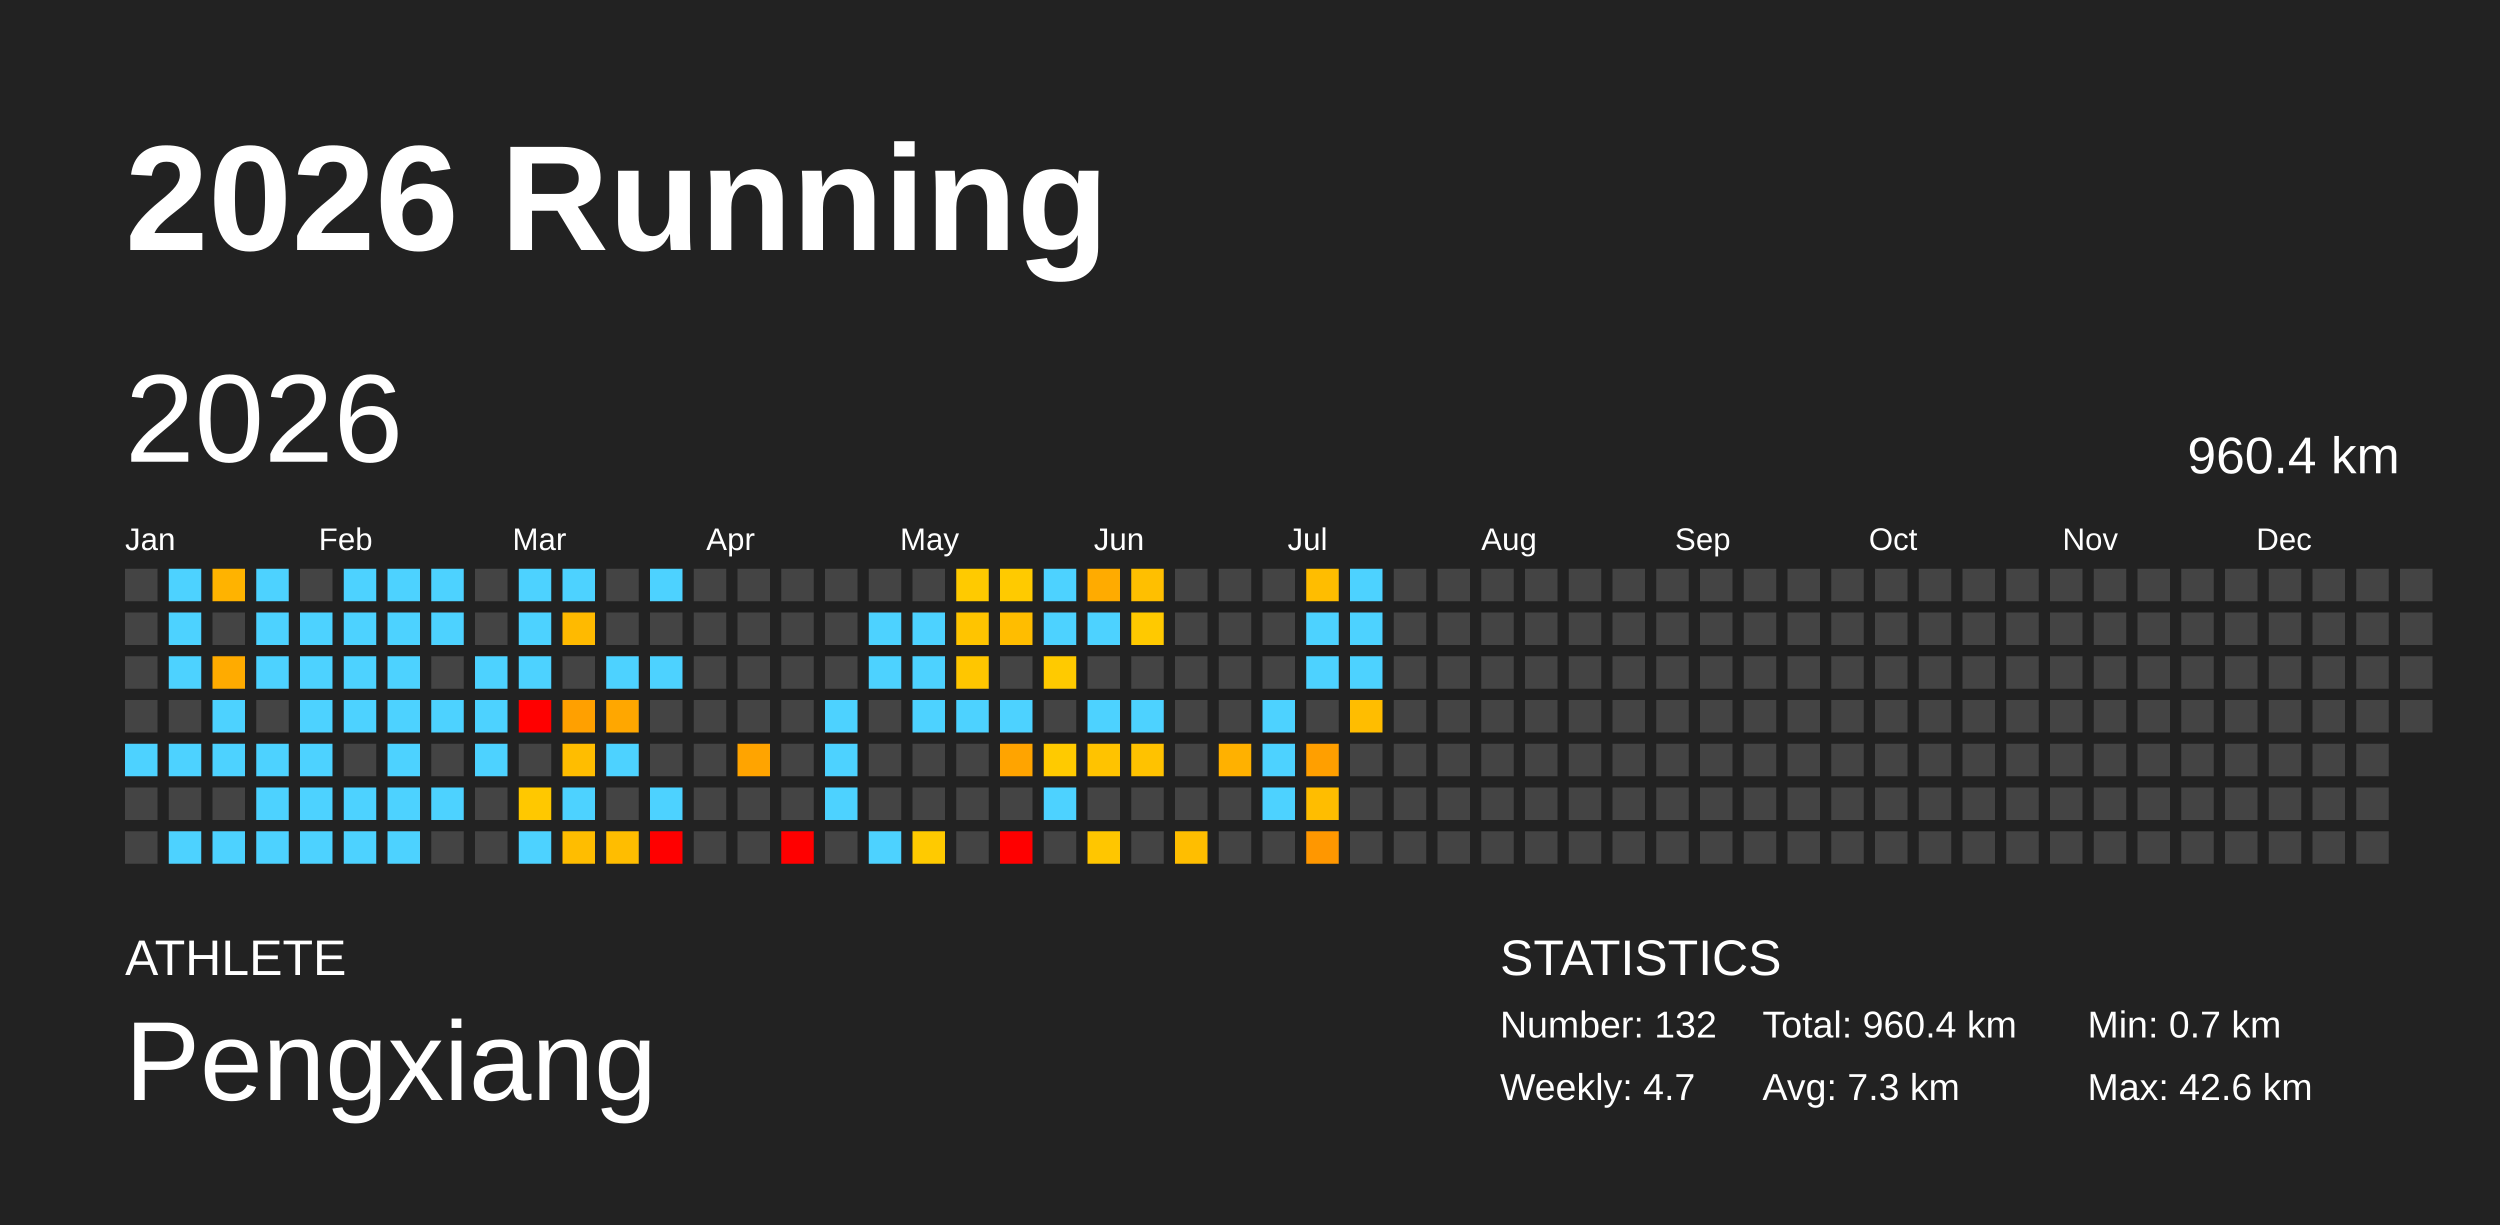
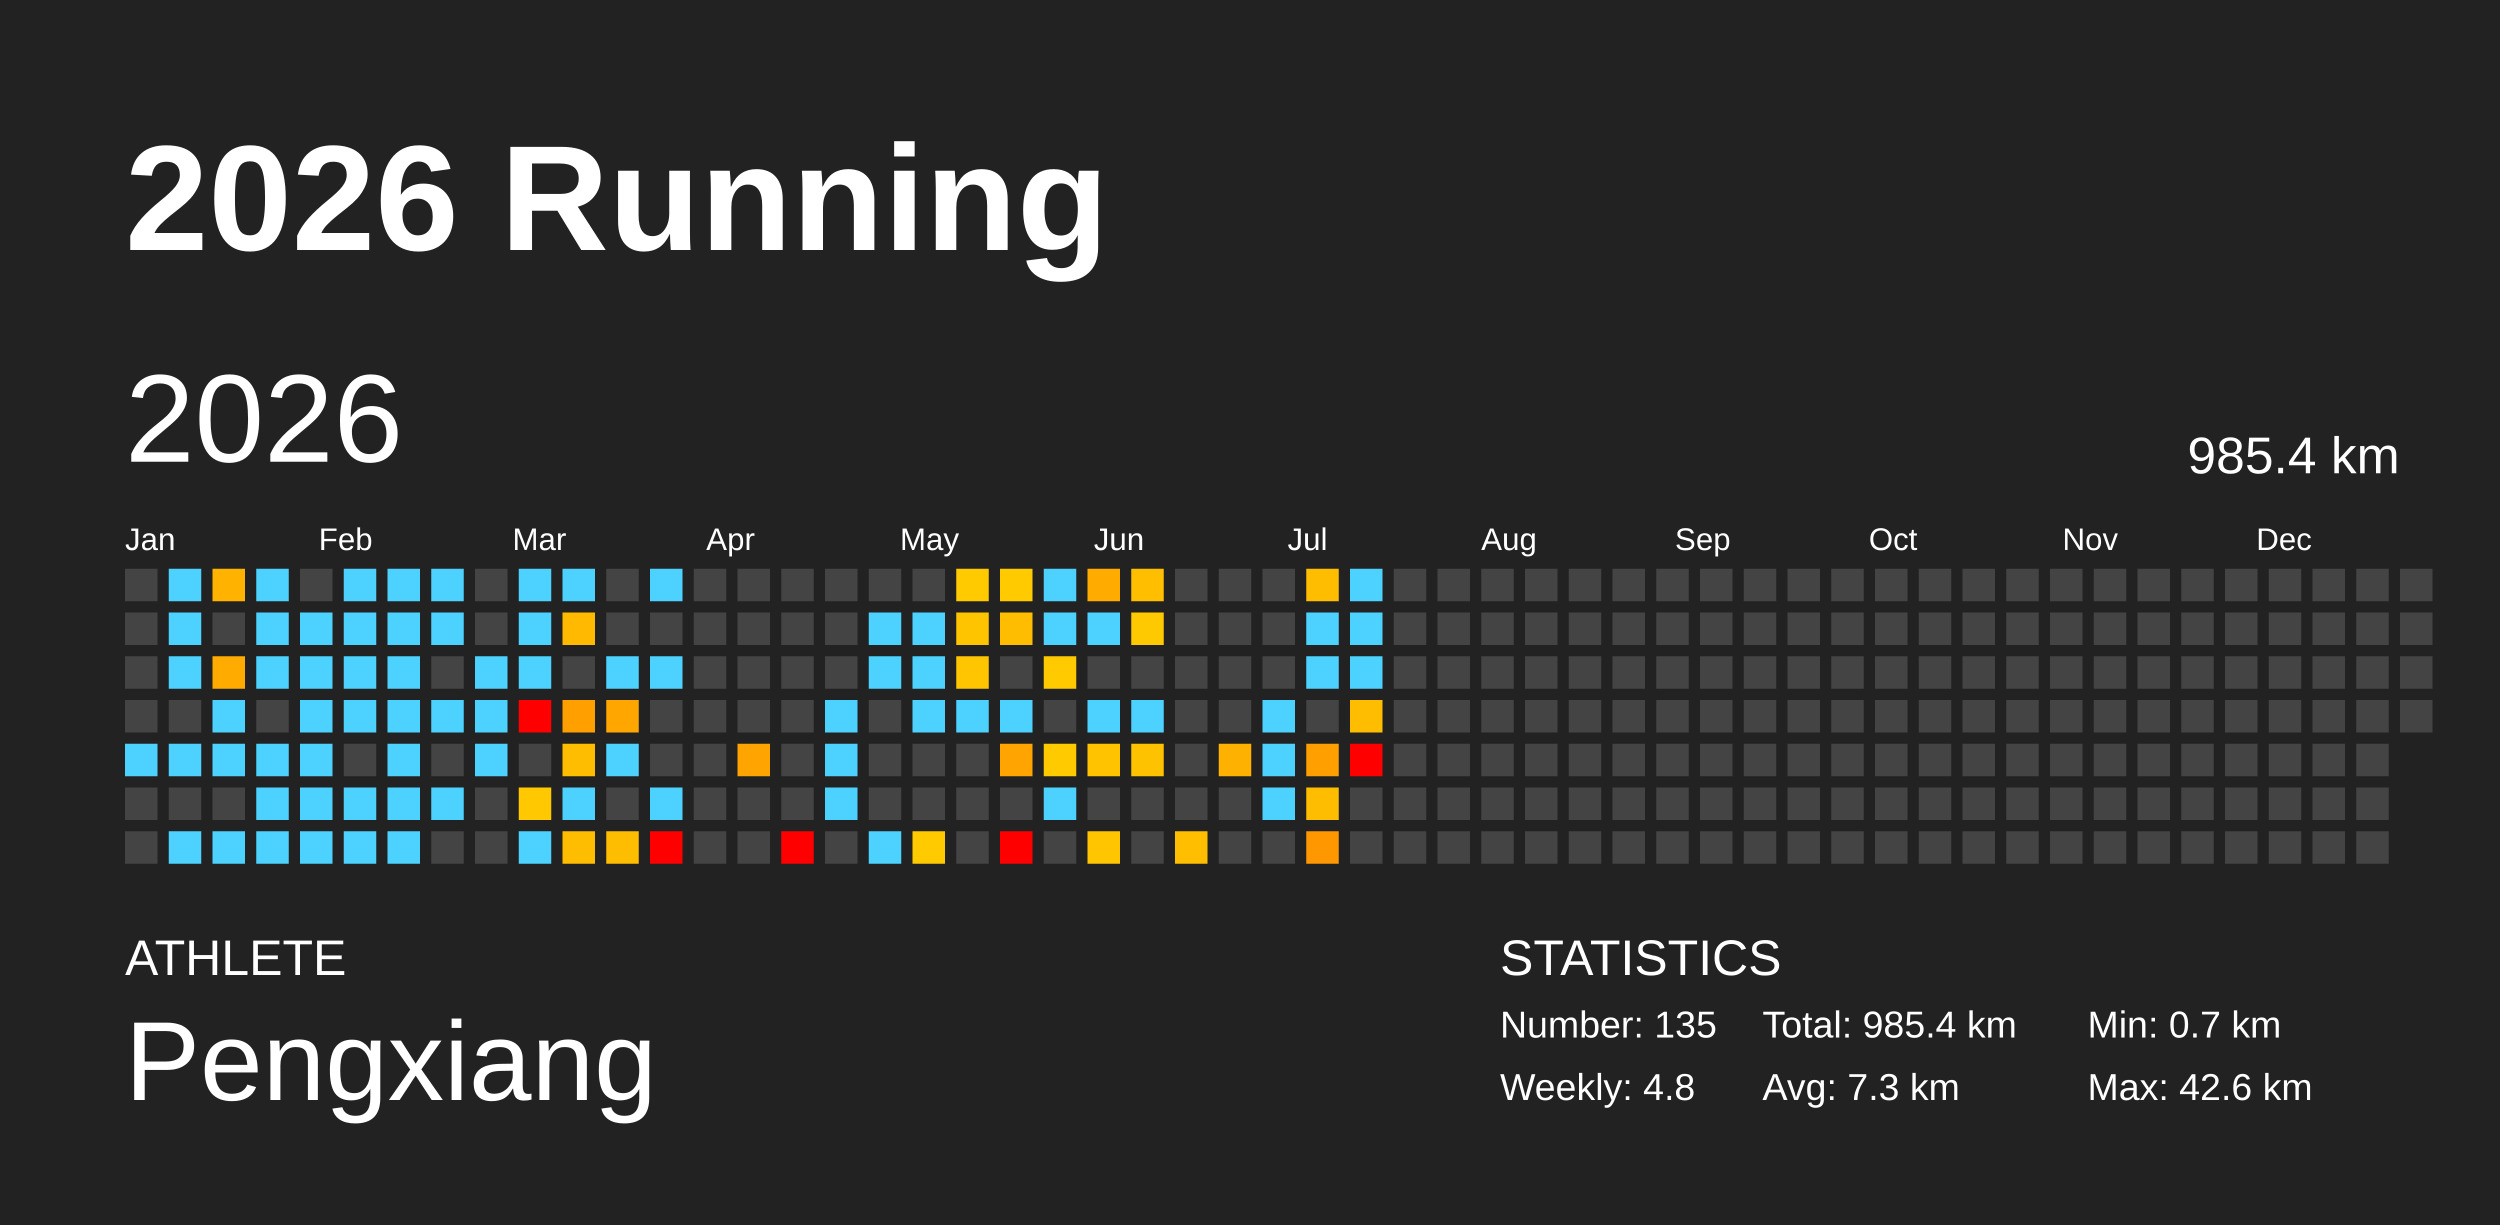
<svg xmlns="http://www.w3.org/2000/svg" baseProfile="full" height="98mm" version="1.1" viewBox="0,0,200,98" width="200mm">
  <defs />
  <rect fill="#222222" height="98" width="200" x="0" y="0" />
  <text fill="#FFFFFF" style="font-size:12px; font-family:Arial; font-weight:bold;" x="10" y="20">2026 Running</text>
  <text fill="#FFFFFF" style="font-size:4px; font-family:Arial" x="10" y="78">ATHLETE</text>
  <text fill="#FFFFFF" style="font-size:9px; font-family:Arial" x="10" y="88">Pengxiang</text>
  <text fill="#FFFFFF" style="font-size:4px; font-family:Arial" x="120" y="78">STATISTICS</text>
-   <text fill="#FFFFFF" style="font-size:3px; font-family:Arial" x="120" y="83">Number: 132</text>
-   <text fill="#FFFFFF" style="font-size:3px; font-family:Arial" x="120" y="88">Weekly: 4.7</text>
-   <text fill="#FFFFFF" style="font-size:3px; font-family:Arial" x="141" y="83">Total: 960.4 km</text>
+   <text fill="#FFFFFF" style="font-size:3px; font-family:Arial" x="120" y="83">Number: 135</text>
+   <text fill="#FFFFFF" style="font-size:3px; font-family:Arial" x="120" y="88">Weekly: 4.8</text>
+   <text fill="#FFFFFF" style="font-size:3px; font-family:Arial" x="141" y="83">Total: 985.4 km</text>
  <text fill="#FFFFFF" style="font-size:3px; font-family:Arial" x="141" y="88">Avg: 7.3 km</text>
  <text fill="#FFFFFF" style="font-size:3px; font-family:Arial" x="167" y="83">Min: 0.7 km</text>
  <text fill="#FFFFFF" style="font-size:3px; font-family:Arial" x="167" y="88">Max: 42.6 km</text>
  <text dominant-baseline="hanging" fill="#FFFFFF" style="font-size:10.0px; font-family:Arial;" x="10" y="30">2026</text>
-   <text dominant-baseline="hanging" fill="#FFFFFF" style="font-size:4.125px; font-family:Arial;" x="175" y="35">960.4 km</text>
+   <text dominant-baseline="hanging" fill="#FFFFFF" style="font-size:4.125px; font-family:Arial;" x="175" y="35">985.4 km</text>
  <text fill="#FFFFFF" style="font-size:2.5px; font-family:Arial" x="10.0" y="44">Jan</text>
  <text fill="#FFFFFF" style="font-size:2.5px; font-family:Arial" x="25.5" y="44">Feb</text>
  <text fill="#FFFFFF" style="font-size:2.5px; font-family:Arial" x="41.0" y="44">Mar</text>
  <text fill="#FFFFFF" style="font-size:2.5px; font-family:Arial" x="56.5" y="44">Apr</text>
  <text fill="#FFFFFF" style="font-size:2.5px; font-family:Arial" x="72.0" y="44">May</text>
  <text fill="#FFFFFF" style="font-size:2.5px; font-family:Arial" x="87.5" y="44">Jun</text>
  <text fill="#FFFFFF" style="font-size:2.5px; font-family:Arial" x="103.0" y="44">Jul</text>
  <text fill="#FFFFFF" style="font-size:2.5px; font-family:Arial" x="118.5" y="44">Aug</text>
  <text fill="#FFFFFF" style="font-size:2.5px; font-family:Arial" x="134.0" y="44">Sep</text>
  <text fill="#FFFFFF" style="font-size:2.5px; font-family:Arial" x="149.5" y="44">Oct</text>
  <text fill="#FFFFFF" style="font-size:2.5px; font-family:Arial" x="165.0" y="44">Nov</text>
  <text fill="#FFFFFF" style="font-size:2.5px; font-family:Arial" x="180.5" y="44">Dec</text>
  <rect fill="#444444" height="2.6" width="2.6" x="10.0" y="45.5" />
  <rect fill="#444444" height="2.6" width="2.6" x="10.0" y="49.0" />
  <rect fill="#444444" height="2.6" width="2.6" x="10.0" y="52.5" />
  <rect fill="#444444" height="2.6" width="2.6" x="10.0" y="56.0" />
  <rect fill="#4dd2ff" height="2.6" width="2.6" x="10.0" y="59.5" />
  <rect fill="#444444" height="2.6" width="2.6" x="10.0" y="63.0" />
  <rect fill="#444444" height="2.6" width="2.6" x="10.0" y="66.5" />
  <rect fill="#4dd2ff" height="2.6" width="2.6" x="13.5" y="45.5" />
  <rect fill="#4dd2ff" height="2.6" width="2.6" x="13.5" y="49.0" />
  <rect fill="#4dd2ff" height="2.6" width="2.6" x="13.5" y="52.5" />
  <rect fill="#444444" height="2.6" width="2.6" x="13.5" y="56.0" />
  <rect fill="#4dd2ff" height="2.6" width="2.6" x="13.5" y="59.5" />
  <rect fill="#444444" height="2.6" width="2.6" x="13.5" y="63.0" />
  <rect fill="#4dd2ff" height="2.6" width="2.6" x="13.5" y="66.5" />
  <rect fill="#ffb300" height="2.6" width="2.6" x="17.0" y="45.5" />
  <rect fill="#444444" height="2.6" width="2.6" x="17.0" y="49.0" />
  <rect fill="#ffab00" height="2.6" width="2.6" x="17.0" y="52.5" />
  <rect fill="#4dd2ff" height="2.6" width="2.6" x="17.0" y="56.0" />
  <rect fill="#4dd2ff" height="2.6" width="2.6" x="17.0" y="59.5" />
  <rect fill="#444444" height="2.6" width="2.6" x="17.0" y="63.0" />
  <rect fill="#4dd2ff" height="2.6" width="2.6" x="17.0" y="66.5" />
  <rect fill="#4dd2ff" height="2.6" width="2.6" x="20.5" y="45.5" />
  <rect fill="#4dd2ff" height="2.6" width="2.6" x="20.5" y="49.0" />
  <rect fill="#4dd2ff" height="2.6" width="2.6" x="20.5" y="52.5" />
  <rect fill="#444444" height="2.6" width="2.6" x="20.5" y="56.0" />
  <rect fill="#4dd2ff" height="2.6" width="2.6" x="20.5" y="59.5" />
  <rect fill="#4dd2ff" height="2.6" width="2.6" x="20.5" y="63.0" />
  <rect fill="#4dd2ff" height="2.6" width="2.6" x="20.5" y="66.5" />
  <rect fill="#444444" height="2.6" width="2.6" x="24.0" y="45.5" />
  <rect fill="#4dd2ff" height="2.6" width="2.6" x="24.0" y="49.0" />
  <rect fill="#4dd2ff" height="2.6" width="2.6" x="24.0" y="52.5" />
  <rect fill="#4dd2ff" height="2.6" width="2.6" x="24.0" y="56.0" />
  <rect fill="#4dd2ff" height="2.6" width="2.6" x="24.0" y="59.5" />
  <rect fill="#4dd2ff" height="2.6" width="2.6" x="24.0" y="63.0" />
  <rect fill="#4dd2ff" height="2.6" width="2.6" x="24.0" y="66.5" />
  <rect fill="#4dd2ff" height="2.6" width="2.6" x="27.5" y="45.5" />
  <rect fill="#4dd2ff" height="2.6" width="2.6" x="27.5" y="49.0" />
  <rect fill="#4dd2ff" height="2.6" width="2.6" x="27.5" y="52.5" />
  <rect fill="#4dd2ff" height="2.6" width="2.6" x="27.5" y="56.0" />
  <rect fill="#444444" height="2.6" width="2.6" x="27.5" y="59.5" />
  <rect fill="#4dd2ff" height="2.6" width="2.6" x="27.5" y="63.0" />
  <rect fill="#4dd2ff" height="2.6" width="2.6" x="27.5" y="66.5" />
  <rect fill="#4dd2ff" height="2.6" width="2.6" x="31.0" y="45.5" />
  <rect fill="#4dd2ff" height="2.6" width="2.6" x="31.0" y="49.0" />
  <rect fill="#4dd2ff" height="2.6" width="2.6" x="31.0" y="52.5" />
  <rect fill="#4dd2ff" height="2.6" width="2.6" x="31.0" y="56.0" />
  <rect fill="#4dd2ff" height="2.6" width="2.6" x="31.0" y="59.5" />
  <rect fill="#4dd2ff" height="2.6" width="2.6" x="31.0" y="63.0" />
  <rect fill="#4dd2ff" height="2.6" width="2.6" x="31.0" y="66.5" />
  <rect fill="#4dd2ff" height="2.6" width="2.6" x="34.5" y="45.5" />
  <rect fill="#4dd2ff" height="2.6" width="2.6" x="34.5" y="49.0" />
  <rect fill="#444444" height="2.6" width="2.6" x="34.5" y="52.5" />
  <rect fill="#4dd2ff" height="2.6" width="2.6" x="34.5" y="56.0" />
  <rect fill="#444444" height="2.6" width="2.6" x="34.5" y="59.5" />
  <rect fill="#4dd2ff" height="2.6" width="2.6" x="34.5" y="63.0" />
  <rect fill="#444444" height="2.6" width="2.6" x="34.5" y="66.5" />
  <rect fill="#444444" height="2.6" width="2.6" x="38.0" y="45.5" />
  <rect fill="#444444" height="2.6" width="2.6" x="38.0" y="49.0" />
  <rect fill="#4dd2ff" height="2.6" width="2.6" x="38.0" y="52.5" />
  <rect fill="#4dd2ff" height="2.6" width="2.6" x="38.0" y="56.0" />
  <rect fill="#4dd2ff" height="2.6" width="2.6" x="38.0" y="59.5" />
  <rect fill="#444444" height="2.6" width="2.6" x="38.0" y="63.0" />
  <rect fill="#444444" height="2.6" width="2.6" x="38.0" y="66.5" />
  <rect fill="#4dd2ff" height="2.6" width="2.6" x="41.5" y="45.5" />
  <rect fill="#4dd2ff" height="2.6" width="2.6" x="41.5" y="49.0" />
  <rect fill="#4dd2ff" height="2.6" width="2.6" x="41.5" y="52.5" />
  <rect fill="red" height="2.6" width="2.6" x="41.5" y="56.0" />
  <rect fill="#444444" height="2.6" width="2.6" x="41.5" y="59.5" />
  <rect fill="#ffc800" height="2.6" width="2.6" x="41.5" y="63.0" />
  <rect fill="#4dd2ff" height="2.6" width="2.6" x="41.5" y="66.5" />
  <rect fill="#4dd2ff" height="2.6" width="2.6" x="45.0" y="45.5" />
  <rect fill="#ffba00" height="2.6" width="2.6" x="45.0" y="49.0" />
  <rect fill="#444444" height="2.6" width="2.6" x="45.0" y="52.5" />
  <rect fill="#ffa000" height="2.6" width="2.6" x="45.0" y="56.0" />
  <rect fill="#ffbd00" height="2.6" width="2.6" x="45.0" y="59.5" />
  <rect fill="#4dd2ff" height="2.6" width="2.6" x="45.0" y="63.0" />
  <rect fill="#ffbd00" height="2.6" width="2.6" x="45.0" y="66.5" />
  <rect fill="#444444" height="2.6" width="2.6" x="48.5" y="45.5" />
  <rect fill="#444444" height="2.6" width="2.6" x="48.5" y="49.0" />
  <rect fill="#4dd2ff" height="2.6" width="2.6" x="48.5" y="52.5" />
  <rect fill="#ffa700" height="2.6" width="2.6" x="48.5" y="56.0" />
  <rect fill="#4dd2ff" height="2.6" width="2.6" x="48.5" y="59.5" />
  <rect fill="#444444" height="2.6" width="2.6" x="48.5" y="63.0" />
  <rect fill="#ffbd00" height="2.6" width="2.6" x="48.5" y="66.5" />
  <rect fill="#4dd2ff" height="2.6" width="2.6" x="52.0" y="45.5" />
  <rect fill="#444444" height="2.6" width="2.6" x="52.0" y="49.0" />
  <rect fill="#4dd2ff" height="2.6" width="2.6" x="52.0" y="52.5" />
  <rect fill="#444444" height="2.6" width="2.6" x="52.0" y="56.0" />
  <rect fill="#444444" height="2.6" width="2.6" x="52.0" y="59.5" />
  <rect fill="#4dd2ff" height="2.6" width="2.6" x="52.0" y="63.0" />
  <rect fill="red" height="2.6" width="2.6" x="52.0" y="66.5" />
  <rect fill="#444444" height="2.6" width="2.6" x="55.5" y="45.5" />
  <rect fill="#444444" height="2.6" width="2.6" x="55.5" y="49.0" />
  <rect fill="#444444" height="2.6" width="2.6" x="55.5" y="52.5" />
  <rect fill="#444444" height="2.6" width="2.6" x="55.5" y="56.0" />
  <rect fill="#444444" height="2.6" width="2.6" x="55.5" y="59.5" />
  <rect fill="#444444" height="2.6" width="2.6" x="55.5" y="63.0" />
  <rect fill="#444444" height="2.6" width="2.6" x="55.5" y="66.5" />
  <rect fill="#444444" height="2.6" width="2.6" x="59.0" y="45.5" />
  <rect fill="#444444" height="2.6" width="2.6" x="59.0" y="49.0" />
  <rect fill="#444444" height="2.6" width="2.6" x="59.0" y="52.5" />
  <rect fill="#444444" height="2.6" width="2.6" x="59.0" y="56.0" />
  <rect fill="#ffa400" height="2.6" width="2.6" x="59.0" y="59.5" />
  <rect fill="#444444" height="2.6" width="2.6" x="59.0" y="63.0" />
  <rect fill="#444444" height="2.6" width="2.6" x="59.0" y="66.5" />
  <rect fill="#444444" height="2.6" width="2.6" x="62.5" y="45.5" />
  <rect fill="#444444" height="2.6" width="2.6" x="62.5" y="49.0" />
  <rect fill="#444444" height="2.6" width="2.6" x="62.5" y="52.5" />
  <rect fill="#444444" height="2.6" width="2.6" x="62.5" y="56.0" />
  <rect fill="#444444" height="2.6" width="2.6" x="62.5" y="59.5" />
  <rect fill="#444444" height="2.6" width="2.6" x="62.5" y="63.0" />
  <rect fill="red" height="2.6" width="2.6" x="62.5" y="66.5" />
  <rect fill="#444444" height="2.6" width="2.6" x="66.0" y="45.5" />
  <rect fill="#444444" height="2.6" width="2.6" x="66.0" y="49.0" />
  <rect fill="#444444" height="2.6" width="2.6" x="66.0" y="52.5" />
  <rect fill="#4dd2ff" height="2.6" width="2.6" x="66.0" y="56.0" />
  <rect fill="#4dd2ff" height="2.6" width="2.6" x="66.0" y="59.5" />
  <rect fill="#4dd2ff" height="2.6" width="2.6" x="66.0" y="63.0" />
  <rect fill="#444444" height="2.6" width="2.6" x="66.0" y="66.5" />
  <rect fill="#444444" height="2.6" width="2.6" x="69.5" y="45.5" />
  <rect fill="#4dd2ff" height="2.6" width="2.6" x="69.5" y="49.0" />
  <rect fill="#4dd2ff" height="2.6" width="2.6" x="69.5" y="52.5" />
  <rect fill="#444444" height="2.6" width="2.6" x="69.5" y="56.0" />
  <rect fill="#444444" height="2.6" width="2.6" x="69.5" y="59.5" />
  <rect fill="#444444" height="2.6" width="2.6" x="69.5" y="63.0" />
  <rect fill="#4dd2ff" height="2.6" width="2.6" x="69.5" y="66.5" />
  <rect fill="#444444" height="2.6" width="2.6" x="73.0" y="45.5" />
  <rect fill="#4dd2ff" height="2.6" width="2.6" x="73.0" y="49.0" />
  <rect fill="#4dd2ff" height="2.6" width="2.6" x="73.0" y="52.5" />
  <rect fill="#4dd2ff" height="2.6" width="2.6" x="73.0" y="56.0" />
  <rect fill="#444444" height="2.6" width="2.6" x="73.0" y="59.5" />
  <rect fill="#444444" height="2.6" width="2.6" x="73.0" y="63.0" />
  <rect fill="#ffca00" height="2.6" width="2.6" x="73.0" y="66.5" />
  <rect fill="#ffca00" height="2.6" width="2.6" x="76.5" y="45.5" />
  <rect fill="#ffc400" height="2.6" width="2.6" x="76.5" y="49.0" />
  <rect fill="#ffc600" height="2.6" width="2.6" x="76.5" y="52.5" />
  <rect fill="#4dd2ff" height="2.6" width="2.6" x="76.5" y="56.0" />
  <rect fill="#444444" height="2.6" width="2.6" x="76.5" y="59.5" />
  <rect fill="#444444" height="2.6" width="2.6" x="76.5" y="63.0" />
  <rect fill="#444444" height="2.6" width="2.6" x="76.5" y="66.5" />
  <rect fill="#ffca00" height="2.6" width="2.6" x="80.0" y="45.5" />
  <rect fill="#ffbd00" height="2.6" width="2.6" x="80.0" y="49.0" />
  <rect fill="#444444" height="2.6" width="2.6" x="80.0" y="52.5" />
  <rect fill="#4dd2ff" height="2.6" width="2.6" x="80.0" y="56.0" />
  <rect fill="#ffa400" height="2.6" width="2.6" x="80.0" y="59.5" />
  <rect fill="#444444" height="2.6" width="2.6" x="80.0" y="63.0" />
  <rect fill="red" height="2.6" width="2.6" x="80.0" y="66.5" />
  <rect fill="#4dd2ff" height="2.6" width="2.6" x="83.5" y="45.5" />
  <rect fill="#4dd2ff" height="2.6" width="2.6" x="83.5" y="49.0" />
  <rect fill="#ffca00" height="2.6" width="2.6" x="83.5" y="52.5" />
  <rect fill="#444444" height="2.6" width="2.6" x="83.5" y="56.0" />
  <rect fill="#ffca00" height="2.6" width="2.6" x="83.5" y="59.5" />
  <rect fill="#4dd2ff" height="2.6" width="2.6" x="83.5" y="63.0" />
  <rect fill="#444444" height="2.6" width="2.6" x="83.5" y="66.5" />
  <rect fill="#ffab00" height="2.6" width="2.6" x="87.0" y="45.5" />
  <rect fill="#4dd2ff" height="2.6" width="2.6" x="87.0" y="49.0" />
  <rect fill="#444444" height="2.6" width="2.6" x="87.0" y="52.5" />
  <rect fill="#4dd2ff" height="2.6" width="2.6" x="87.0" y="56.0" />
  <rect fill="#ffc300" height="2.6" width="2.6" x="87.0" y="59.5" />
  <rect fill="#444444" height="2.6" width="2.6" x="87.0" y="63.0" />
  <rect fill="#ffc600" height="2.6" width="2.6" x="87.0" y="66.5" />
  <rect fill="#ffbf00" height="2.6" width="2.6" x="90.5" y="45.5" />
  <rect fill="#ffc900" height="2.6" width="2.6" x="90.5" y="49.0" />
  <rect fill="#444444" height="2.6" width="2.6" x="90.5" y="52.5" />
  <rect fill="#4dd2ff" height="2.6" width="2.6" x="90.5" y="56.0" />
  <rect fill="#ffc200" height="2.6" width="2.6" x="90.5" y="59.5" />
  <rect fill="#444444" height="2.6" width="2.6" x="90.5" y="63.0" />
  <rect fill="#444444" height="2.6" width="2.6" x="90.5" y="66.5" />
  <rect fill="#444444" height="2.6" width="2.6" x="94.0" y="45.5" />
  <rect fill="#444444" height="2.6" width="2.6" x="94.0" y="49.0" />
  <rect fill="#444444" height="2.6" width="2.6" x="94.0" y="52.5" />
  <rect fill="#444444" height="2.6" width="2.6" x="94.0" y="56.0" />
  <rect fill="#444444" height="2.6" width="2.6" x="94.0" y="59.5" />
  <rect fill="#444444" height="2.6" width="2.6" x="94.0" y="63.0" />
  <rect fill="#ffbe00" height="2.6" width="2.6" x="94.0" y="66.5" />
  <rect fill="#444444" height="2.6" width="2.6" x="97.5" y="45.5" />
  <rect fill="#444444" height="2.6" width="2.6" x="97.5" y="49.0" />
  <rect fill="#444444" height="2.6" width="2.6" x="97.5" y="52.5" />
  <rect fill="#444444" height="2.6" width="2.6" x="97.5" y="56.0" />
  <rect fill="#ffb100" height="2.6" width="2.6" x="97.5" y="59.5" />
  <rect fill="#444444" height="2.6" width="2.6" x="97.5" y="63.0" />
  <rect fill="#444444" height="2.6" width="2.6" x="97.5" y="66.5" />
  <rect fill="#444444" height="2.6" width="2.6" x="101.0" y="45.5" />
  <rect fill="#444444" height="2.6" width="2.6" x="101.0" y="49.0" />
  <rect fill="#444444" height="2.6" width="2.6" x="101.0" y="52.5" />
  <rect fill="#4dd2ff" height="2.6" width="2.6" x="101.0" y="56.0" />
  <rect fill="#4dd2ff" height="2.6" width="2.6" x="101.0" y="59.5" />
  <rect fill="#4dd2ff" height="2.6" width="2.6" x="101.0" y="63.0" />
  <rect fill="#444444" height="2.6" width="2.6" x="101.0" y="66.5" />
  <rect fill="#ffbd00" height="2.6" width="2.6" x="104.5" y="45.5" />
  <rect fill="#4dd2ff" height="2.6" width="2.6" x="104.5" y="49.0" />
  <rect fill="#4dd2ff" height="2.6" width="2.6" x="104.5" y="52.5" />
  <rect fill="#444444" height="2.6" width="2.6" x="104.5" y="56.0" />
  <rect fill="#ff9f00" height="2.6" width="2.6" x="104.5" y="59.5" />
  <rect fill="#ffbd00" height="2.6" width="2.6" x="104.5" y="63.0" />
  <rect fill="#ff9700" height="2.6" width="2.6" x="104.5" y="66.5" />
  <rect fill="#4dd2ff" height="2.6" width="2.6" x="108.0" y="45.5" />
  <rect fill="#4dd2ff" height="2.6" width="2.6" x="108.0" y="49.0" />
  <rect fill="#4dd2ff" height="2.6" width="2.6" x="108.0" y="52.5" />
  <rect fill="#ffbd00" height="2.6" width="2.6" x="108.0" y="56.0" />
-   <rect fill="#444444" height="2.6" width="2.6" x="108.0" y="59.5" />
+   <rect fill="red" height="2.6" width="2.6" x="108.0" y="59.5" />
  <rect fill="#444444" height="2.6" width="2.6" x="108.0" y="63.0" />
  <rect fill="#444444" height="2.6" width="2.6" x="108.0" y="66.5" />
  <rect fill="#444444" height="2.6" width="2.6" x="111.5" y="45.5" />
  <rect fill="#444444" height="2.6" width="2.6" x="111.5" y="49.0" />
  <rect fill="#444444" height="2.6" width="2.6" x="111.5" y="52.5" />
  <rect fill="#444444" height="2.6" width="2.6" x="111.5" y="56.0" />
  <rect fill="#444444" height="2.6" width="2.6" x="111.5" y="59.5" />
  <rect fill="#444444" height="2.6" width="2.6" x="111.5" y="63.0" />
  <rect fill="#444444" height="2.6" width="2.6" x="111.5" y="66.5" />
  <rect fill="#444444" height="2.6" width="2.6" x="115.0" y="45.5" />
  <rect fill="#444444" height="2.6" width="2.6" x="115.0" y="49.0" />
  <rect fill="#444444" height="2.6" width="2.6" x="115.0" y="52.5" />
  <rect fill="#444444" height="2.6" width="2.6" x="115.0" y="56.0" />
  <rect fill="#444444" height="2.6" width="2.6" x="115.0" y="59.5" />
  <rect fill="#444444" height="2.6" width="2.6" x="115.0" y="63.0" />
  <rect fill="#444444" height="2.6" width="2.6" x="115.0" y="66.5" />
  <rect fill="#444444" height="2.6" width="2.6" x="118.5" y="45.5" />
  <rect fill="#444444" height="2.6" width="2.6" x="118.5" y="49.0" />
  <rect fill="#444444" height="2.6" width="2.6" x="118.5" y="52.5" />
  <rect fill="#444444" height="2.6" width="2.6" x="118.5" y="56.0" />
  <rect fill="#444444" height="2.6" width="2.6" x="118.5" y="59.5" />
  <rect fill="#444444" height="2.6" width="2.6" x="118.5" y="63.0" />
  <rect fill="#444444" height="2.6" width="2.6" x="118.5" y="66.5" />
  <rect fill="#444444" height="2.6" width="2.6" x="122.0" y="45.5" />
  <rect fill="#444444" height="2.6" width="2.6" x="122.0" y="49.0" />
  <rect fill="#444444" height="2.6" width="2.6" x="122.0" y="52.5" />
  <rect fill="#444444" height="2.6" width="2.6" x="122.0" y="56.0" />
  <rect fill="#444444" height="2.6" width="2.6" x="122.0" y="59.5" />
  <rect fill="#444444" height="2.6" width="2.6" x="122.0" y="63.0" />
  <rect fill="#444444" height="2.6" width="2.6" x="122.0" y="66.5" />
  <rect fill="#444444" height="2.6" width="2.6" x="125.5" y="45.5" />
  <rect fill="#444444" height="2.6" width="2.6" x="125.5" y="49.0" />
  <rect fill="#444444" height="2.6" width="2.6" x="125.5" y="52.5" />
  <rect fill="#444444" height="2.6" width="2.6" x="125.5" y="56.0" />
  <rect fill="#444444" height="2.6" width="2.6" x="125.5" y="59.5" />
  <rect fill="#444444" height="2.6" width="2.6" x="125.5" y="63.0" />
  <rect fill="#444444" height="2.6" width="2.6" x="125.5" y="66.5" />
  <rect fill="#444444" height="2.6" width="2.6" x="129.0" y="45.5" />
  <rect fill="#444444" height="2.6" width="2.6" x="129.0" y="49.0" />
  <rect fill="#444444" height="2.6" width="2.6" x="129.0" y="52.5" />
  <rect fill="#444444" height="2.6" width="2.6" x="129.0" y="56.0" />
  <rect fill="#444444" height="2.6" width="2.6" x="129.0" y="59.5" />
  <rect fill="#444444" height="2.6" width="2.6" x="129.0" y="63.0" />
  <rect fill="#444444" height="2.6" width="2.6" x="129.0" y="66.5" />
  <rect fill="#444444" height="2.6" width="2.6" x="132.5" y="45.5" />
  <rect fill="#444444" height="2.6" width="2.6" x="132.5" y="49.0" />
  <rect fill="#444444" height="2.6" width="2.6" x="132.5" y="52.5" />
  <rect fill="#444444" height="2.6" width="2.6" x="132.5" y="56.0" />
  <rect fill="#444444" height="2.6" width="2.6" x="132.5" y="59.5" />
  <rect fill="#444444" height="2.6" width="2.6" x="132.5" y="63.0" />
  <rect fill="#444444" height="2.6" width="2.6" x="132.5" y="66.5" />
  <rect fill="#444444" height="2.6" width="2.6" x="136.0" y="45.5" />
  <rect fill="#444444" height="2.6" width="2.6" x="136.0" y="49.0" />
  <rect fill="#444444" height="2.6" width="2.6" x="136.0" y="52.5" />
  <rect fill="#444444" height="2.6" width="2.6" x="136.0" y="56.0" />
  <rect fill="#444444" height="2.6" width="2.6" x="136.0" y="59.5" />
  <rect fill="#444444" height="2.6" width="2.6" x="136.0" y="63.0" />
  <rect fill="#444444" height="2.6" width="2.6" x="136.0" y="66.5" />
  <rect fill="#444444" height="2.6" width="2.6" x="139.5" y="45.5" />
  <rect fill="#444444" height="2.6" width="2.6" x="139.5" y="49.0" />
  <rect fill="#444444" height="2.6" width="2.6" x="139.5" y="52.5" />
  <rect fill="#444444" height="2.6" width="2.6" x="139.5" y="56.0" />
  <rect fill="#444444" height="2.6" width="2.6" x="139.5" y="59.5" />
  <rect fill="#444444" height="2.6" width="2.6" x="139.5" y="63.0" />
  <rect fill="#444444" height="2.6" width="2.6" x="139.5" y="66.5" />
  <rect fill="#444444" height="2.6" width="2.6" x="143.0" y="45.5" />
  <rect fill="#444444" height="2.6" width="2.6" x="143.0" y="49.0" />
  <rect fill="#444444" height="2.6" width="2.6" x="143.0" y="52.5" />
  <rect fill="#444444" height="2.6" width="2.6" x="143.0" y="56.0" />
  <rect fill="#444444" height="2.6" width="2.6" x="143.0" y="59.5" />
  <rect fill="#444444" height="2.6" width="2.6" x="143.0" y="63.0" />
  <rect fill="#444444" height="2.6" width="2.6" x="143.0" y="66.5" />
  <rect fill="#444444" height="2.6" width="2.6" x="146.5" y="45.5" />
  <rect fill="#444444" height="2.6" width="2.6" x="146.5" y="49.0" />
  <rect fill="#444444" height="2.6" width="2.6" x="146.5" y="52.5" />
  <rect fill="#444444" height="2.6" width="2.6" x="146.5" y="56.0" />
  <rect fill="#444444" height="2.6" width="2.6" x="146.5" y="59.5" />
  <rect fill="#444444" height="2.6" width="2.6" x="146.5" y="63.0" />
  <rect fill="#444444" height="2.6" width="2.6" x="146.5" y="66.5" />
  <rect fill="#444444" height="2.6" width="2.6" x="150.0" y="45.5" />
  <rect fill="#444444" height="2.6" width="2.6" x="150.0" y="49.0" />
  <rect fill="#444444" height="2.6" width="2.6" x="150.0" y="52.5" />
  <rect fill="#444444" height="2.6" width="2.6" x="150.0" y="56.0" />
  <rect fill="#444444" height="2.6" width="2.6" x="150.0" y="59.5" />
  <rect fill="#444444" height="2.6" width="2.6" x="150.0" y="63.0" />
  <rect fill="#444444" height="2.6" width="2.6" x="150.0" y="66.5" />
  <rect fill="#444444" height="2.6" width="2.6" x="153.5" y="45.5" />
  <rect fill="#444444" height="2.6" width="2.6" x="153.5" y="49.0" />
  <rect fill="#444444" height="2.6" width="2.6" x="153.5" y="52.5" />
  <rect fill="#444444" height="2.6" width="2.6" x="153.5" y="56.0" />
  <rect fill="#444444" height="2.6" width="2.6" x="153.5" y="59.5" />
  <rect fill="#444444" height="2.6" width="2.6" x="153.5" y="63.0" />
  <rect fill="#444444" height="2.6" width="2.6" x="153.5" y="66.5" />
  <rect fill="#444444" height="2.6" width="2.6" x="157.0" y="45.5" />
  <rect fill="#444444" height="2.6" width="2.6" x="157.0" y="49.0" />
  <rect fill="#444444" height="2.6" width="2.6" x="157.0" y="52.5" />
  <rect fill="#444444" height="2.6" width="2.6" x="157.0" y="56.0" />
  <rect fill="#444444" height="2.6" width="2.6" x="157.0" y="59.5" />
  <rect fill="#444444" height="2.6" width="2.6" x="157.0" y="63.0" />
  <rect fill="#444444" height="2.6" width="2.6" x="157.0" y="66.5" />
  <rect fill="#444444" height="2.6" width="2.6" x="160.5" y="45.5" />
  <rect fill="#444444" height="2.6" width="2.6" x="160.5" y="49.0" />
  <rect fill="#444444" height="2.6" width="2.6" x="160.5" y="52.5" />
  <rect fill="#444444" height="2.6" width="2.6" x="160.5" y="56.0" />
  <rect fill="#444444" height="2.6" width="2.6" x="160.5" y="59.5" />
  <rect fill="#444444" height="2.6" width="2.6" x="160.5" y="63.0" />
  <rect fill="#444444" height="2.6" width="2.6" x="160.5" y="66.5" />
  <rect fill="#444444" height="2.6" width="2.6" x="164.0" y="45.5" />
  <rect fill="#444444" height="2.6" width="2.6" x="164.0" y="49.0" />
  <rect fill="#444444" height="2.6" width="2.6" x="164.0" y="52.5" />
  <rect fill="#444444" height="2.6" width="2.6" x="164.0" y="56.0" />
  <rect fill="#444444" height="2.6" width="2.6" x="164.0" y="59.5" />
  <rect fill="#444444" height="2.6" width="2.6" x="164.0" y="63.0" />
  <rect fill="#444444" height="2.6" width="2.6" x="164.0" y="66.5" />
  <rect fill="#444444" height="2.6" width="2.6" x="167.5" y="45.5" />
  <rect fill="#444444" height="2.6" width="2.6" x="167.5" y="49.0" />
  <rect fill="#444444" height="2.6" width="2.6" x="167.5" y="52.5" />
  <rect fill="#444444" height="2.6" width="2.6" x="167.5" y="56.0" />
  <rect fill="#444444" height="2.6" width="2.6" x="167.5" y="59.5" />
  <rect fill="#444444" height="2.6" width="2.6" x="167.5" y="63.0" />
  <rect fill="#444444" height="2.6" width="2.6" x="167.5" y="66.5" />
  <rect fill="#444444" height="2.6" width="2.6" x="171.0" y="45.5" />
  <rect fill="#444444" height="2.6" width="2.6" x="171.0" y="49.0" />
  <rect fill="#444444" height="2.6" width="2.6" x="171.0" y="52.5" />
  <rect fill="#444444" height="2.6" width="2.6" x="171.0" y="56.0" />
  <rect fill="#444444" height="2.6" width="2.6" x="171.0" y="59.5" />
  <rect fill="#444444" height="2.6" width="2.6" x="171.0" y="63.0" />
  <rect fill="#444444" height="2.6" width="2.6" x="171.0" y="66.5" />
  <rect fill="#444444" height="2.6" width="2.6" x="174.5" y="45.5" />
  <rect fill="#444444" height="2.6" width="2.6" x="174.5" y="49.0" />
  <rect fill="#444444" height="2.6" width="2.6" x="174.5" y="52.5" />
  <rect fill="#444444" height="2.6" width="2.6" x="174.5" y="56.0" />
  <rect fill="#444444" height="2.6" width="2.6" x="174.5" y="59.5" />
  <rect fill="#444444" height="2.6" width="2.6" x="174.5" y="63.0" />
  <rect fill="#444444" height="2.6" width="2.6" x="174.5" y="66.5" />
  <rect fill="#444444" height="2.6" width="2.6" x="178.0" y="45.5" />
  <rect fill="#444444" height="2.6" width="2.6" x="178.0" y="49.0" />
  <rect fill="#444444" height="2.6" width="2.6" x="178.0" y="52.5" />
  <rect fill="#444444" height="2.6" width="2.6" x="178.0" y="56.0" />
  <rect fill="#444444" height="2.6" width="2.6" x="178.0" y="59.5" />
  <rect fill="#444444" height="2.6" width="2.6" x="178.0" y="63.0" />
  <rect fill="#444444" height="2.6" width="2.6" x="178.0" y="66.5" />
  <rect fill="#444444" height="2.6" width="2.6" x="181.5" y="45.5" />
  <rect fill="#444444" height="2.6" width="2.6" x="181.5" y="49.0" />
  <rect fill="#444444" height="2.6" width="2.6" x="181.5" y="52.5" />
  <rect fill="#444444" height="2.6" width="2.6" x="181.5" y="56.0" />
  <rect fill="#444444" height="2.6" width="2.6" x="181.5" y="59.5" />
  <rect fill="#444444" height="2.6" width="2.6" x="181.5" y="63.0" />
  <rect fill="#444444" height="2.6" width="2.6" x="181.5" y="66.5" />
  <rect fill="#444444" height="2.6" width="2.6" x="185.0" y="45.5" />
  <rect fill="#444444" height="2.6" width="2.6" x="185.0" y="49.0" />
  <rect fill="#444444" height="2.6" width="2.6" x="185.0" y="52.5" />
  <rect fill="#444444" height="2.6" width="2.6" x="185.0" y="56.0" />
  <rect fill="#444444" height="2.6" width="2.6" x="185.0" y="59.5" />
  <rect fill="#444444" height="2.6" width="2.6" x="185.0" y="63.0" />
  <rect fill="#444444" height="2.6" width="2.6" x="185.0" y="66.5" />
  <rect fill="#444444" height="2.6" width="2.6" x="188.5" y="45.5" />
  <rect fill="#444444" height="2.6" width="2.6" x="188.5" y="49.0" />
  <rect fill="#444444" height="2.6" width="2.6" x="188.5" y="52.5" />
  <rect fill="#444444" height="2.6" width="2.6" x="188.5" y="56.0" />
  <rect fill="#444444" height="2.6" width="2.6" x="188.5" y="59.5" />
  <rect fill="#444444" height="2.6" width="2.6" x="188.5" y="63.0" />
  <rect fill="#444444" height="2.6" width="2.6" x="188.5" y="66.5" />
  <rect fill="#444444" height="2.6" width="2.6" x="192.0" y="45.5" />
  <rect fill="#444444" height="2.6" width="2.6" x="192.0" y="49.0" />
  <rect fill="#444444" height="2.6" width="2.6" x="192.0" y="52.5" />
  <rect fill="#444444" height="2.6" width="2.6" x="192.0" y="56.0" />
</svg>
